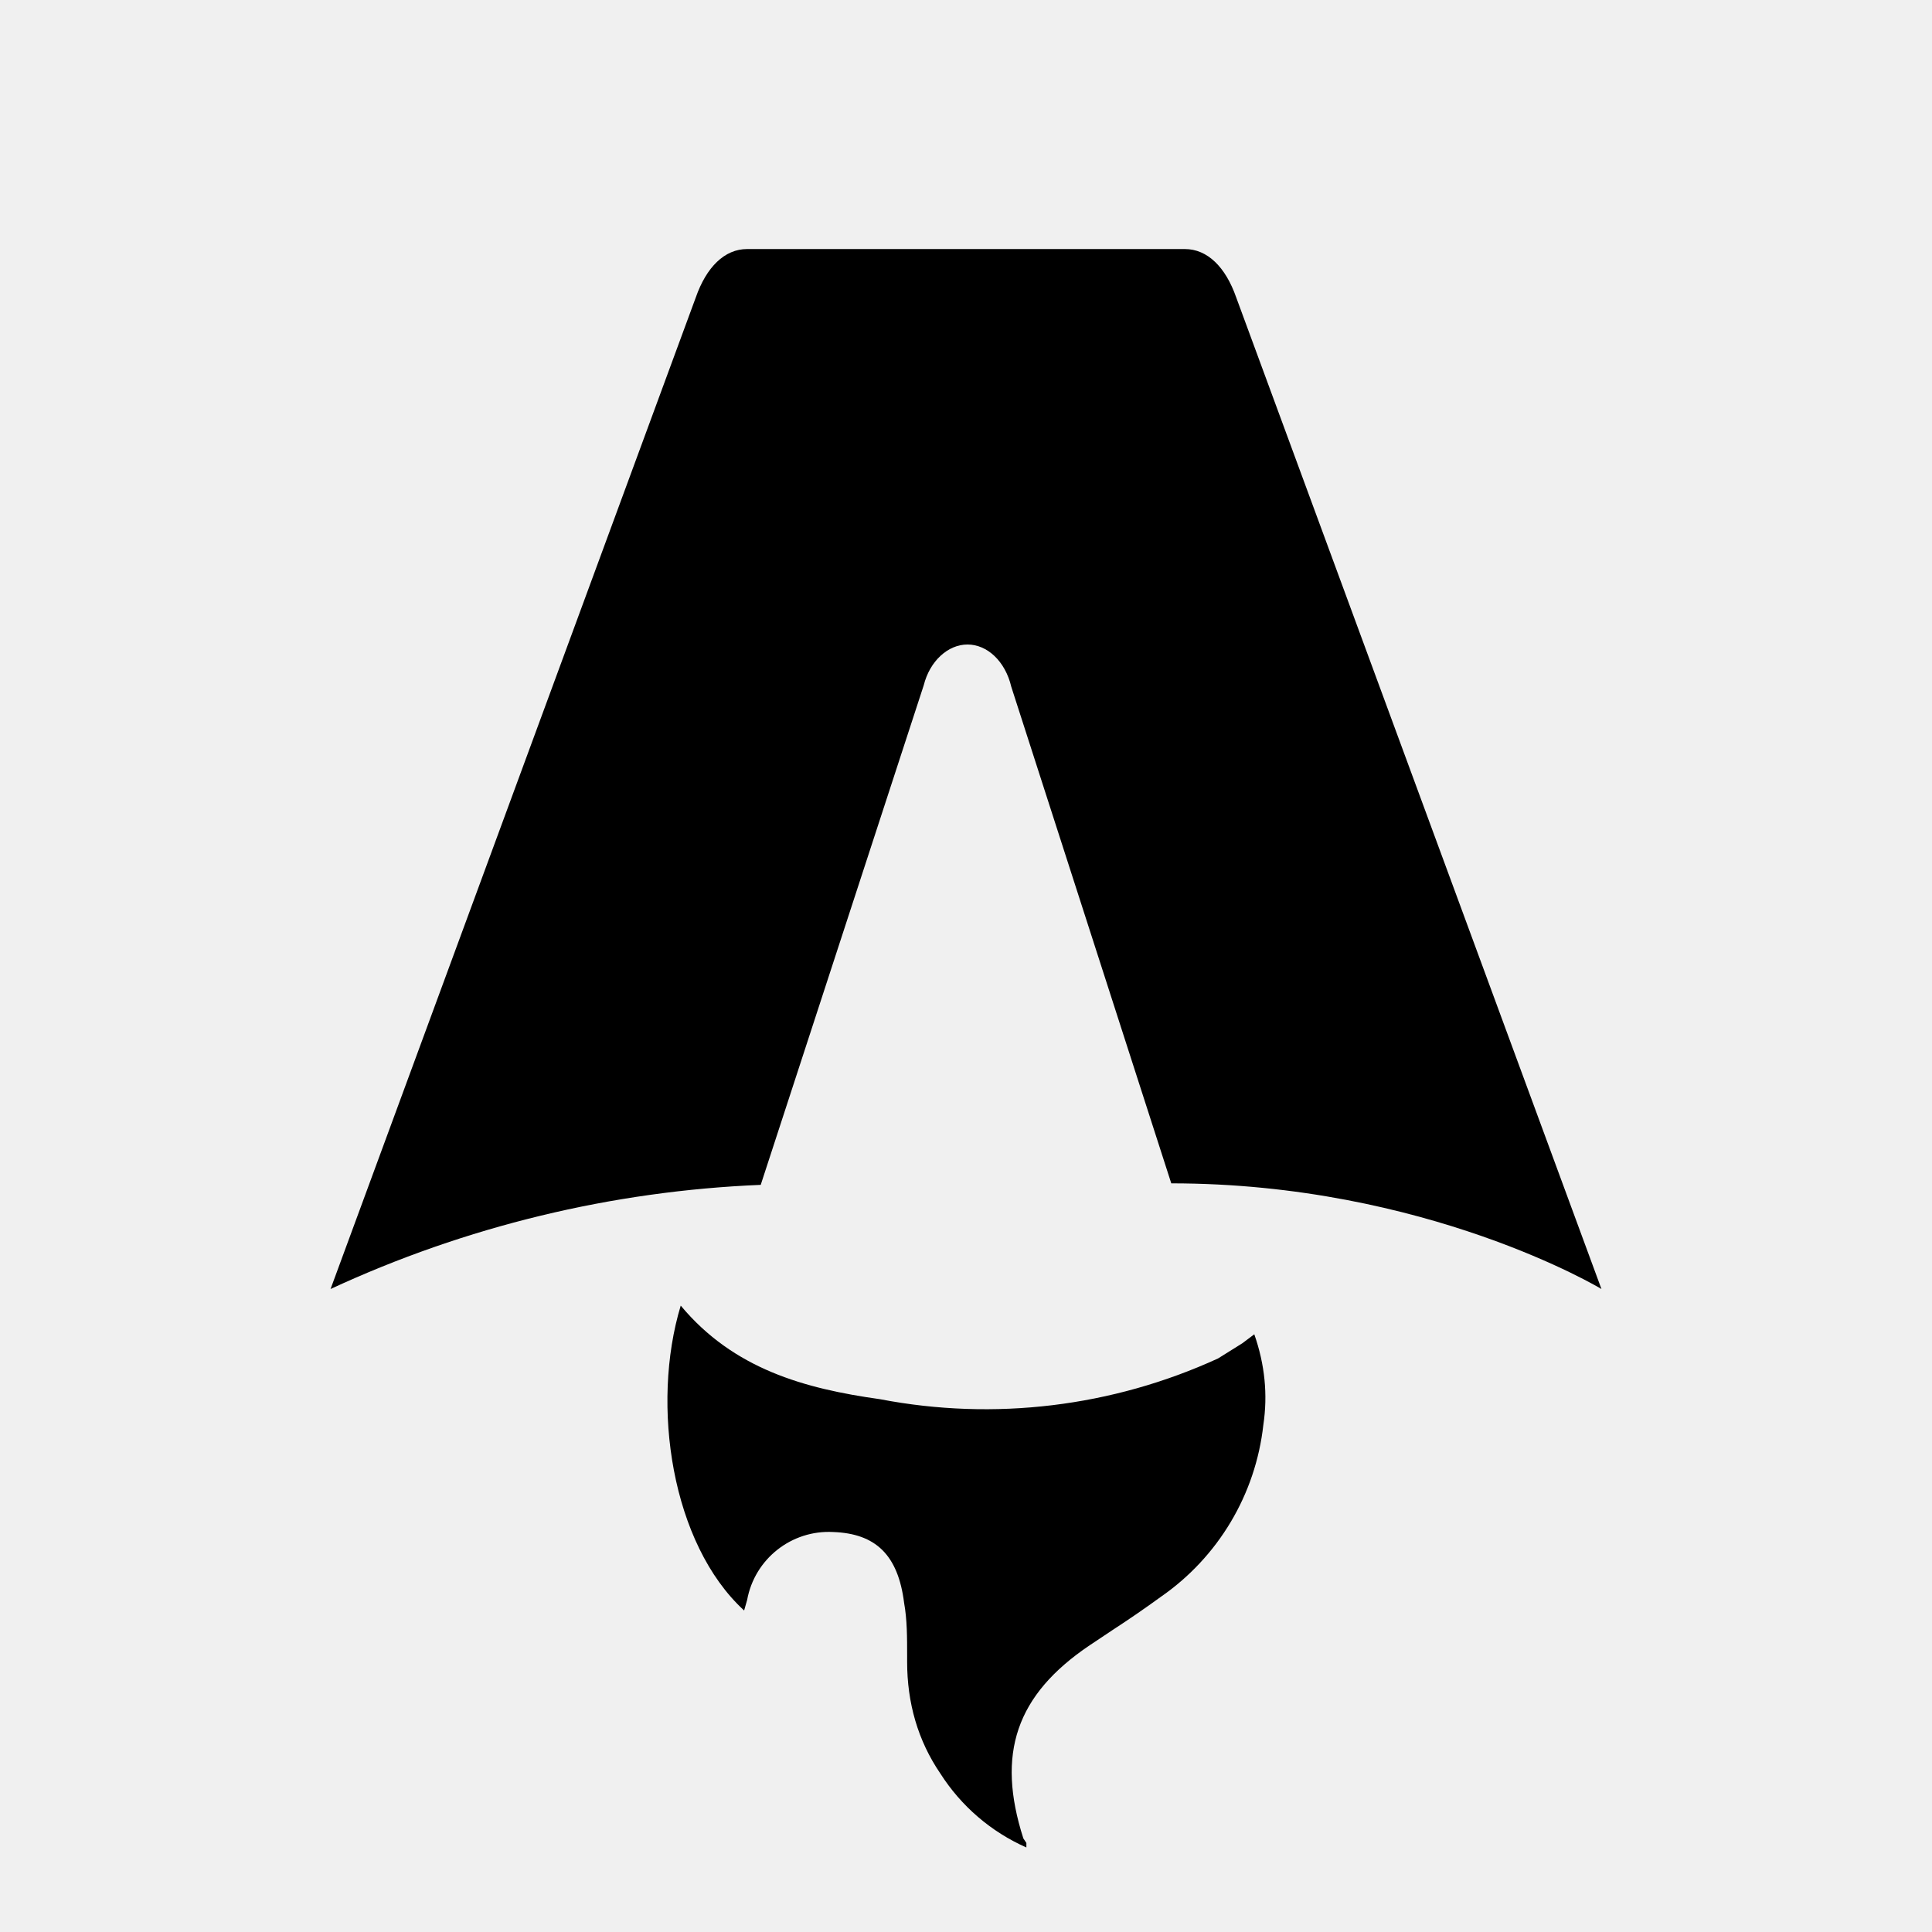
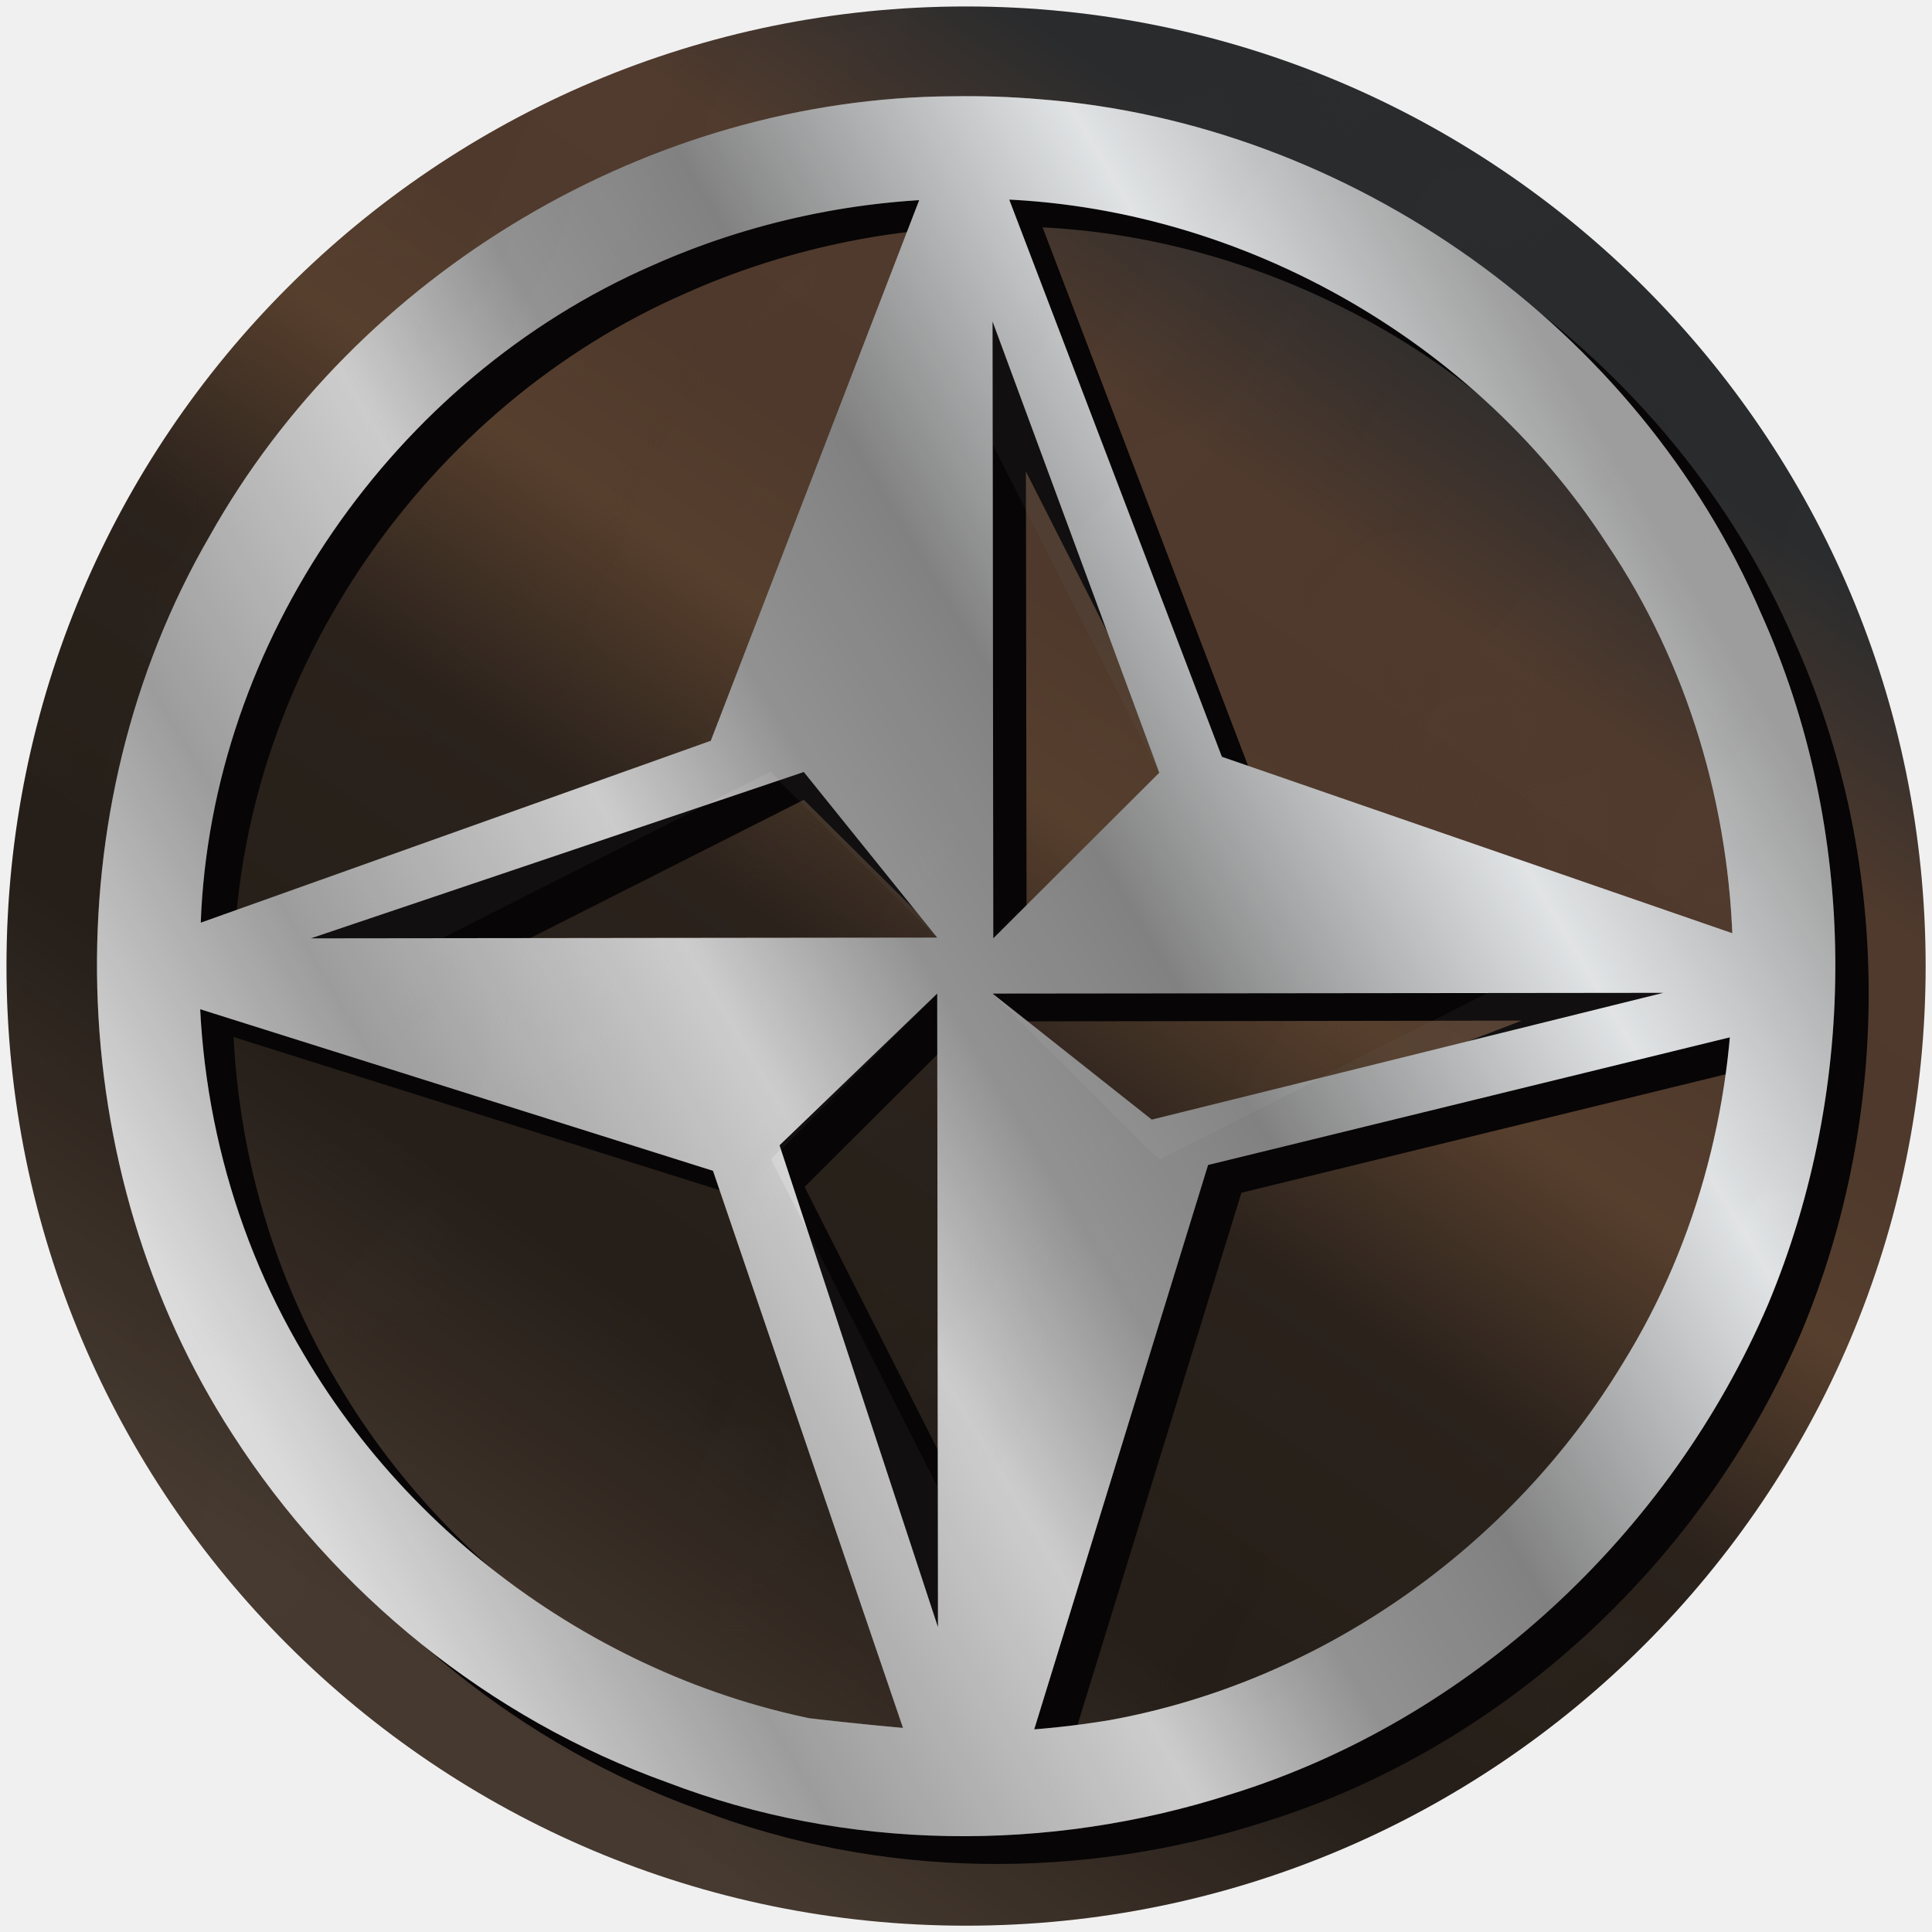
- <svg xmlns="http://www.w3.org/2000/svg" fill="none" viewBox="0 0 128 128">
-   <path d="M50.4 78.5a75.1 75.1 0 0 0-28.5 6.9l24.2-65.7c.7-2 1.9-3.2 3.4-3.2h29c1.5 0 2.7 1.2 3.4 3.2l24.2 65.7s-11.6-7-28.5-7L67 45.5c-.4-1.7-1.6-2.8-2.9-2.8-1.3 0-2.5 1.1-2.9 2.7L50.4 78.5Zm-1.1 28.2Zm-4.2-20.2c-2 6.6-.6 15.8 4.2 20.2a17.5 17.5 0 0 1 .2-.7 5.5 5.5 0 0 1 5.7-4.5c2.8.1 4.3 1.5 4.7 4.7.2 1.1.2 2.3.2 3.5v.4c0 2.7.7 5.2 2.2 7.4a13 13 0 0 0 5.7 4.9v-.3l-.2-.3c-1.8-5.6-.5-9.5 4.4-12.8l1.5-1a73 73 0 0 0 3.2-2.2 16 16 0 0 0 6.8-11.4c.3-2 .1-4-.6-6l-.8.6-1.6 1a37 37 0 0 1-22.4 2.7c-5-.7-9.7-2-13.2-6.2Z" />
-   <style>
-         path { fill: #000; }
-         @media (prefers-color-scheme: dark) {
-             path { fill: #FFF; }
-         }
-     </style>
+ <svg xmlns="http://www.w3.org/2000/svg" xmlns:xlink="http://www.w3.org/1999/xlink" width="77.407" height="77.407" id="svg3222" version="1.1">
+   <defs id="defs3224">
+     <linearGradient y2="22.402" x2="106.25" y1="22.902" x1="143.5" gradientTransform="matrix(0.4842993,0,0,0.4842992,310.0953,520.096)" gradientUnits="userSpaceOnUse" id="linearGradient3069" xlink:href="#linearGradient5507-3" />
+     <linearGradient id="linearGradient5507-3">
+       <stop style="stop-color:#ff0000;stop-opacity:1;" offset="0" id="stop5509-1" />
+       <stop style="stop-color:#ff6600;stop-opacity:1" offset="1" id="stop5511-9" />
+     </linearGradient>
+     <linearGradient y2="22.402" x2="106.25" y1="22.902" x1="143.5" gradientTransform="matrix(0.4842993,0,0,0.4842992,310.0953,520.096)" gradientUnits="userSpaceOnUse" id="linearGradient3169" xlink:href="#linearGradient5507-3" />
+     <linearGradient id="linearGradient3171">
+       <stop style="stop-color:#ff0000;stop-opacity:1;" offset="0" id="stop3173" />
+       <stop style="stop-color:#ff6600;stop-opacity:1" offset="1" id="stop3175" />
+     </linearGradient>
+     <linearGradient xlink:href="#linearGradient3226" id="linearGradient3232" x1="21.119" y1="66.648" x2="57.681" y2="13.216" gradientUnits="userSpaceOnUse" />
+     <linearGradient id="linearGradient3226">
+       <stop style="stop-color:#3f3126;stop-opacity:1;" offset="0" id="stop3228" />
+       <stop id="stop3242" offset="0.253" style="stop-color:#1a120c;stop-opacity:1;" />
+       <stop id="stop3240" offset="0.475" style="stop-color:#211710;stop-opacity:1;" />
+       <stop id="stop3238" offset="0.622" style="stop-color:#523723;stop-opacity:1;" />
+       <stop id="stop3236" offset="0.726" style="stop-color:#493122;stop-opacity:1;" />
+       <stop id="stop3234" offset="0.844" style="stop-color:#4b3223;stop-opacity:1" />
+       <stop style="stop-color:#1f2123;stop-opacity:1" offset="1" id="stop3230" />
+     </linearGradient>
+     <filter id="filter3547" x="0" y="0" width="1" height="1" color-interpolation-filters="sRGB">
+       <feTurbulence id="feTurbulence3549" numOctaves="3" baseFrequency="0.037" result="result0" />
+       <feSpecularLighting id="feSpecularLighting3551" specularExponent="24.3" surfaceScale="2" specularConstant="1" result="result1">
+         <feDistantLight id="feDistantLight3553" elevation="45" azimuth="225" />
+       </feSpecularLighting>
+       <feDiffuseLighting id="feDiffuseLighting3555" in="result0" surfaceScale="3" diffuseConstant="1.21" result="result2">
+         <feDistantLight id="feDistantLight3557" azimuth="225" elevation="42" />
+       </feDiffuseLighting>
+       <feBlend id="feBlend3559" in2="SourceGraphic" mode="multiply" result="result91" />
+       <feComposite k4="0" k1="0" id="feComposite3561" in2="result91" operator="arithmetic" in="result1" k2="1" k3="1" result="result92" />
+       <feComposite id="feComposite3563" in2="SourceAlpha" operator="in" result="result2" />
+     </filter>
+     <linearGradient y2="18.743" x2="67.667" y1="55.566" x1="5.98" gradientTransform="matrix(0.933446,0,0,0.9312483,337.8838,495.2435)" gradientUnits="userSpaceOnUse" id="linearGradient3288" xlink:href="#linearGradient3614-7-3" />
+     <linearGradient id="linearGradient3614-7-3">
+       <stop id="stop3616-4-7" offset="0" style="stop-color:#eaeaeb;stop-opacity:1" />
+       <stop style="stop-color:#a3a3a3;stop-opacity:1" offset="0.178" id="stop3630-0-0" />
+       <stop style="stop-color:#dad9d9;stop-opacity:1" offset="0.373" id="stop3628-9-9" />
+       <stop style="stop-color:#979797;stop-opacity:1" offset="0.491" id="stop3626-4-2" />
+       <stop style="stop-color:#858585;stop-opacity:1" offset="0.613" id="stop3624-8-5" />
+       <stop style="stop-color:#f0f3f5;stop-opacity:1" offset="0.828" id="stop3622-8-2" />
+       <stop id="stop3618-2-2" offset="1" style="stop-color:#a4a4a4;stop-opacity:1" />
+     </linearGradient>
+     <filter id="filter3625" x="0" y="0" width="1" height="1" color-interpolation-filters="sRGB">
+       <feTurbulence id="feTurbulence3627" numOctaves="3" baseFrequency="0.037" result="result0" />
+       <feSpecularLighting id="feSpecularLighting3629" specularExponent="24.3" surfaceScale="2" specularConstant="1" result="result1">
+         <feDistantLight id="feDistantLight3631" elevation="45" azimuth="225" />
+       </feSpecularLighting>
+       <feDiffuseLighting id="feDiffuseLighting3633" in="result0" surfaceScale="3" diffuseConstant="1.21" result="result2">
+         <feDistantLight id="feDistantLight3635" azimuth="225" elevation="42" />
+       </feDiffuseLighting>
+       <feBlend id="feBlend3637" in2="SourceGraphic" mode="multiply" result="result91" />
+       <feComposite k4="0" k1="0" id="feComposite3639" in2="result91" operator="arithmetic" in="result1" k2="1" k3="1" result="result92" />
+       <feComposite id="feComposite3641" in2="SourceAlpha" operator="in" result="result2" />
+     </filter>
+     <linearGradient xlink:href="#linearGradient3226-7" id="linearGradient3232-1" x1="21.119" y1="66.648" x2="57.681" y2="13.216" gradientUnits="userSpaceOnUse" />
+     <linearGradient id="linearGradient3226-7">
+       <stop style="stop-color:#3f3126;stop-opacity:1;" offset="0" id="stop3228-4" />
+       <stop id="stop3242-0" offset="0.253" style="stop-color:#1a120c;stop-opacity:1;" />
+       <stop id="stop3240-9" offset="0.475" style="stop-color:#211710;stop-opacity:1;" />
+       <stop id="stop3238-4" offset="0.622" style="stop-color:#523723;stop-opacity:1;" />
+       <stop id="stop3236-8" offset="0.726" style="stop-color:#493122;stop-opacity:1;" />
+       <stop id="stop3234-8" offset="0.844" style="stop-color:#4b3223;stop-opacity:1" />
+       <stop style="stop-color:#1f2123;stop-opacity:1" offset="1" id="stop3230-2" />
+     </linearGradient>
+     <filter id="filter3084" x="0" y="0" width="1" height="1" color-interpolation-filters="sRGB">
+       <feTurbulence id="feTurbulence3086" numOctaves="3" baseFrequency="0.037" result="result0" />
+       <feSpecularLighting id="feSpecularLighting3088" specularExponent="24.3" surfaceScale="2" specularConstant="1" result="result1">
+         <feDistantLight id="feDistantLight3090" elevation="45" azimuth="225" />
+       </feSpecularLighting>
+       <feDiffuseLighting id="feDiffuseLighting3092" in="result0" surfaceScale="3" diffuseConstant="1.21" result="result2">
+         <feDistantLight id="feDistantLight3094" azimuth="225" elevation="42" />
+       </feDiffuseLighting>
+       <feBlend id="feBlend3096" in2="SourceGraphic" mode="multiply" result="result91" />
+       <feComposite id="feComposite3098" in2="result91" operator="arithmetic" in="result1" k2="1" k3="1" result="result92" />
+       <feComposite id="feComposite3100" in2="SourceAlpha" operator="in" result="result2" />
+     </filter>
+   </defs>
+   <g id="layer1" transform="translate(-336.2939,-493.6561)">
+     <g style="display:inline" transform="translate(-86.28657,-12.15268)" id="layer1-4" />
+     <g transform="translate(1.163556,1.269648)" style="display:inline" id="g3654">
+       <text xml:space="preserve" style="font-size:19.372px;font-style:normal;font-weight:normal;line-height:125%;letter-spacing:0px;word-spacing:0px;fill:url(#linearGradient3069);fill-opacity:1;stroke:none;font-family:StoneSerITCStd Medium;-inkscape-font-specification:StoneSerITCStd Medium" x="355.983" y="531.793" id="text5503">
+         <tspan id="tspan5505" x="355.983" y="531.793" style="font-size:2.906px;fill:url(#linearGradient3069);fill-opacity:1">Created by Falzar FZ</tspan>
+       </text>
+       <path style="fill:url(#linearGradient3232);fill-opacity:1;stroke:#131b40;stroke-width:0;stroke-miterlimit:4.1;stroke-opacity:1;stroke-dasharray:none" id="path3293" d="m 72.952,36.456 c 0,20.103 -16.365,36.4 -36.552,36.4 -20.187,0 -36.552,-16.297 -36.552,-36.4 0,-20.103 16.365,-36.4 36.552,-36.4 20.187,0 36.552,16.297 36.552,36.4 z" transform="matrix(1.051817,0,0,1.056248,335.5504,492.5864)" />
+       <path style="fill:#666666;fill-opacity:1;stroke:#131b40;stroke-width:0;stroke-miterlimit:4.1;stroke-opacity:1;stroke-dasharray:none;display:inline;opacity:0.12;filter:url(#filter3084)" id="path3293-4" d="m 72.952,36.456 a 36.552,36.4 0 1 1 -73.104,0 36.552,36.4 0 1 1 73.104,0 z" transform="matrix(1.051817,0,0,1.056248,335.5504,492.5864)" />
+       <path d="m 374.484,498.095 c -6.217,0.15 -12.543,1.46 -17.794,4.918 -9.492,5.964 -15.778,16.852 -15.694,28.112 -0.095,4.599 0.442,9.228 2.042,13.561 3.123,9.026 10.725,16.11 19.573,19.498 4.237,1.65 8.816,2.325 13.36,2.066 3.894,-0.003 7.806,-0.473 11.435,-1.95 7.494,-3.052 14.075,-8.554 17.94,-15.686 4.171,-8.063 5.01,-17.775 2.538,-26.482 -1.891,-6.452 -6.016,-12.034 -10.939,-16.53 -6.034,-5.501 -14.424,-7.689 -22.461,-7.508 z m -0.992,2.91 -8.547,22.175 -20.973,7.479 c 0,0 0.019,-2.811 0.117,-4.54 2.167,-11.694 11.566,-21.624 23.132,-24.474 1.45,-0.252 6.272,-0.64 6.272,-0.64 z m 3.267,0.116 c 0,0 2.762,0.052 4.871,0.175 l 0.029,0 c 6.466,1.355 12.419,4.787 16.831,9.691 3.858,4.153 6.533,9.396 7.672,14.958 0.309,1.74 -0.029,5.035 -0.029,5.035 l -20.711,-7.159 z m -0.525,10.156 6.68,13.183 -6.651,6.635 -0.029,-19.818 z m -8.897,13.154 6.68,6.635 -19.865,0.029 13.185,-6.664 z m 28.762,8.847 -13.853,5.329 -6.012,-5.3 19.865,-0.029 z m -22.082,0.029 0.029,19.818 -6.68,-13.183 6.651,-6.635 z m -30.045,0.466 21.061,6.635 7.613,22.321 c 0,0 -7.983,-0.683 -9.976,-1.513 -8.916,-3.805 -15.841,-11.825 -18.202,-21.215 -0.182,-1.674 -0.496,-6.228 -0.496,-6.228 z m 62.191,1.193 c 0,0 0.328,1.469 0,3.492 -1.177,5.277 -3.531,10.36 -7.176,14.405 -4.482,5.168 -10.71,8.924 -17.444,10.215 -2.194,0.051 -3.675,-0.175 -3.675,-0.175 l 7.001,-22.728 z m -31.519,-37.61 c -12.129,0.067 -23.861,7.061 -29.78,17.625 -6.351,10.939 -5.958,25.394 0.928,35.998 4.092,6.355 10.271,11.378 17.405,13.932 7.182,2.753 15.265,2.825 22.573,0.48 9.588,-2.968 17.594,-10.432 21.533,-19.628 3.664,-8.754 3.621,-19.034 -0.285,-27.703 -4.92,-11.446 -16.456,-19.61 -28.86,-20.582 -1.168,-0.1 -2.341,-0.141 -3.513,-0.121 z m 0.555,4.106 c 10.183,-0.101 20.146,5.32 25.662,13.847 6.482,9.611 6.737,22.967 0.622,32.817 -4.453,7.354 -12.047,12.744 -20.552,14.291 -2.824,0.472 -5.732,0.588 -8.587,0.43 -9.748,-0.821 -18.777,-6.695 -23.7,-15.077 -3.092,-5.175 -4.515,-11.26 -4.134,-17.278 0.405,-11.3 7.749,-21.835 18.062,-26.343 3.949,-1.767 8.29,-2.693 12.628,-2.688 z" style="fill:#070506;fill-opacity:1;stroke:none;display:inline" id="path3316-4-9" />
+       <path d="m 373.148,496.982 c -6.217,0.15 -12.543,1.46 -17.794,4.918 -9.492,5.964 -15.778,16.852 -15.694,28.112 -0.095,4.599 0.442,9.228 2.042,13.561 3.123,9.026 10.725,16.11 19.573,19.498 4.237,1.65 8.816,2.325 13.36,2.066 3.894,-0.003 7.806,-0.473 11.435,-1.95 7.494,-3.052 14.075,-8.554 17.94,-15.686 4.171,-8.063 5.01,-17.775 2.538,-26.482 -1.891,-6.452 -6.016,-12.034 -10.939,-16.53 -6.034,-5.501 -14.424,-7.689 -22.461,-7.508 z m -0.992,2.91 -8.547,22.175 -20.973,7.479 c 0,0 0.019,-2.811 0.117,-4.54 2.167,-11.694 11.566,-21.624 23.132,-24.474 1.45,-0.252 6.272,-0.64 6.272,-0.64 z m 3.267,0.116 c 0,0 2.762,0.052 4.871,0.175 l 0.029,0 c 6.466,1.355 12.419,4.787 16.831,9.691 3.858,4.153 6.533,9.396 7.672,14.958 0.309,1.74 -0.029,5.035 -0.029,5.035 l -20.711,-7.159 z m -0.525,5.26 6.68,18.079 -6.651,6.635 -0.029,-24.714 z m -7.562,18.05 5.345,6.635 -25.095,0.029 19.75,-6.664 z m 34.437,8.847 -20.496,5.079 -6.379,-5.05 26.875,-0.029 z m -29.092,0.029 0.029,25.382 -6.346,-19.303 6.317,-6.079 z m -30.045,0.466 21.061,6.635 7.613,22.321 c 0,0 -7.983,-0.683 -9.976,-1.513 -8.916,-3.805 -15.841,-11.825 -18.202,-21.215 -0.182,-1.674 -0.496,-6.228 -0.496,-6.228 z m 62.191,1.193 c 0,0 0.328,1.469 0,3.492 -1.177,5.277 -3.531,10.36 -7.176,14.405 -4.482,5.168 -10.71,8.924 -17.444,10.215 -2.194,0.051 -3.675,-0.175 -3.675,-0.175 l 7.001,-22.728 z M 373.308,496.243 c -12.129,0.067 -23.861,7.061 -29.78,17.625 -6.351,10.939 -5.958,25.394 0.928,35.998 4.092,6.355 10.271,11.378 17.405,13.932 7.182,2.753 15.265,2.825 22.573,0.48 9.588,-2.968 17.594,-10.432 21.533,-19.628 3.664,-8.754 3.621,-19.034 -0.285,-27.703 -4.92,-11.446 -16.456,-19.61 -28.86,-20.582 -1.168,-0.1 -2.341,-0.141 -3.513,-0.121 z m 0.555,4.106 c 10.183,-0.101 20.146,5.32 25.662,13.847 6.482,9.611 6.737,22.967 0.622,32.817 -4.453,7.354 -12.047,12.744 -20.552,14.291 -2.824,0.472 -5.732,0.588 -8.588,0.43 -9.748,-0.821 -18.777,-6.695 -23.7,-15.077 -3.092,-5.175 -4.515,-11.26 -4.134,-17.278 0.405,-11.3 7.749,-21.835 18.062,-26.343 3.949,-1.767 8.29,-2.693 12.628,-2.688 z" style="fill:url(#linearGradient3288);fill-opacity:1;stroke:none;display:inline" id="path3316-4" />
+       <path d="m 373.148,496.982 c -6.217,0.15 -12.543,1.46 -17.794,4.918 -9.492,5.964 -15.778,16.852 -15.694,28.112 -0.095,4.599 0.442,9.228 2.042,13.561 3.123,9.026 10.725,16.11 19.573,19.498 4.237,1.65 8.816,2.325 13.36,2.066 3.894,-0.003 7.806,-0.473 11.435,-1.95 7.494,-3.052 14.075,-8.554 17.94,-15.686 4.171,-8.063 5.01,-17.775 2.538,-26.482 -1.891,-6.452 -6.016,-12.034 -10.939,-16.53 -6.034,-5.501 -14.424,-7.689 -22.461,-7.508 z m -0.992,2.91 -8.547,22.175 -20.973,7.479 c 0,0 0.019,-2.811 0.117,-4.54 2.167,-11.694 11.566,-21.624 23.132,-24.474 1.45,-0.252 6.272,-0.64 6.272,-0.64 z m 3.267,0.116 c 0,0 2.762,0.052 4.871,0.175 l 0.029,0 c 6.466,1.355 12.419,4.787 16.831,9.691 3.858,4.153 6.533,9.396 7.672,14.958 0.309,1.74 -0.029,5.035 -0.029,5.035 l -20.711,-7.159 -8.664,-22.699 z m -0.525,10.156 6.68,13.183 -6.651,6.635 -0.029,-19.818 z m -8.897,13.154 6.68,6.635 -19.865,0.029 13.185,-6.664 z m 28.762,8.847 -13.185,6.664 -6.68,-6.635 19.865,-0.029 z m -22.082,0.029 0.029,19.818 -6.68,-13.183 6.651,-6.635 z m -30.045,0.466 21.061,6.635 7.613,22.321 c 0,0 -7.983,-0.683 -9.976,-1.513 -8.916,-3.805 -15.841,-11.825 -18.202,-21.215 -0.182,-1.674 -0.496,-6.228 -0.496,-6.228 z m 62.191,1.193 c 0,0 0.328,1.469 0,3.492 -1.177,5.277 -3.531,10.36 -7.176,14.405 -4.482,5.168 -10.71,8.924 -17.444,10.215 -2.194,0.051 -3.675,-0.175 -3.675,-0.175 l 7.001,-22.728 21.294,-5.209 z M 373.308,496.243 c -12.129,0.067 -23.861,7.061 -29.78,17.625 -6.351,10.939 -5.958,25.394 0.928,35.998 4.092,6.355 10.271,11.378 17.405,13.932 7.182,2.753 15.265,2.825 22.573,0.48 9.588,-2.968 17.594,-10.432 21.533,-19.628 3.664,-8.754 3.621,-19.034 -0.285,-27.703 -4.92,-11.446 -16.456,-19.61 -28.86,-20.582 -1.168,-0.1 -2.341,-0.141 -3.513,-0.121 z m 0.555,4.106 c 10.183,-0.101 20.146,5.32 25.662,13.847 6.482,9.611 6.737,22.967 0.622,32.817 -4.453,7.354 -12.047,12.744 -20.552,14.291 -2.824,0.472 -5.732,0.588 -8.587,0.43 -9.748,-0.821 -18.777,-6.695 -23.7,-15.077 -3.092,-5.175 -4.515,-11.26 -4.134,-17.278 0.405,-11.3 7.749,-21.835 18.062,-26.343 3.949,-1.767 8.29,-2.693 12.628,-2.688 z" style="opacity:0.11;fill:#4d4d4d;fill-opacity:1;stroke:none;display:inline;filter:url(#filter3625)" id="path3316-4-93" />
+     </g>
+   </g>
</svg>
